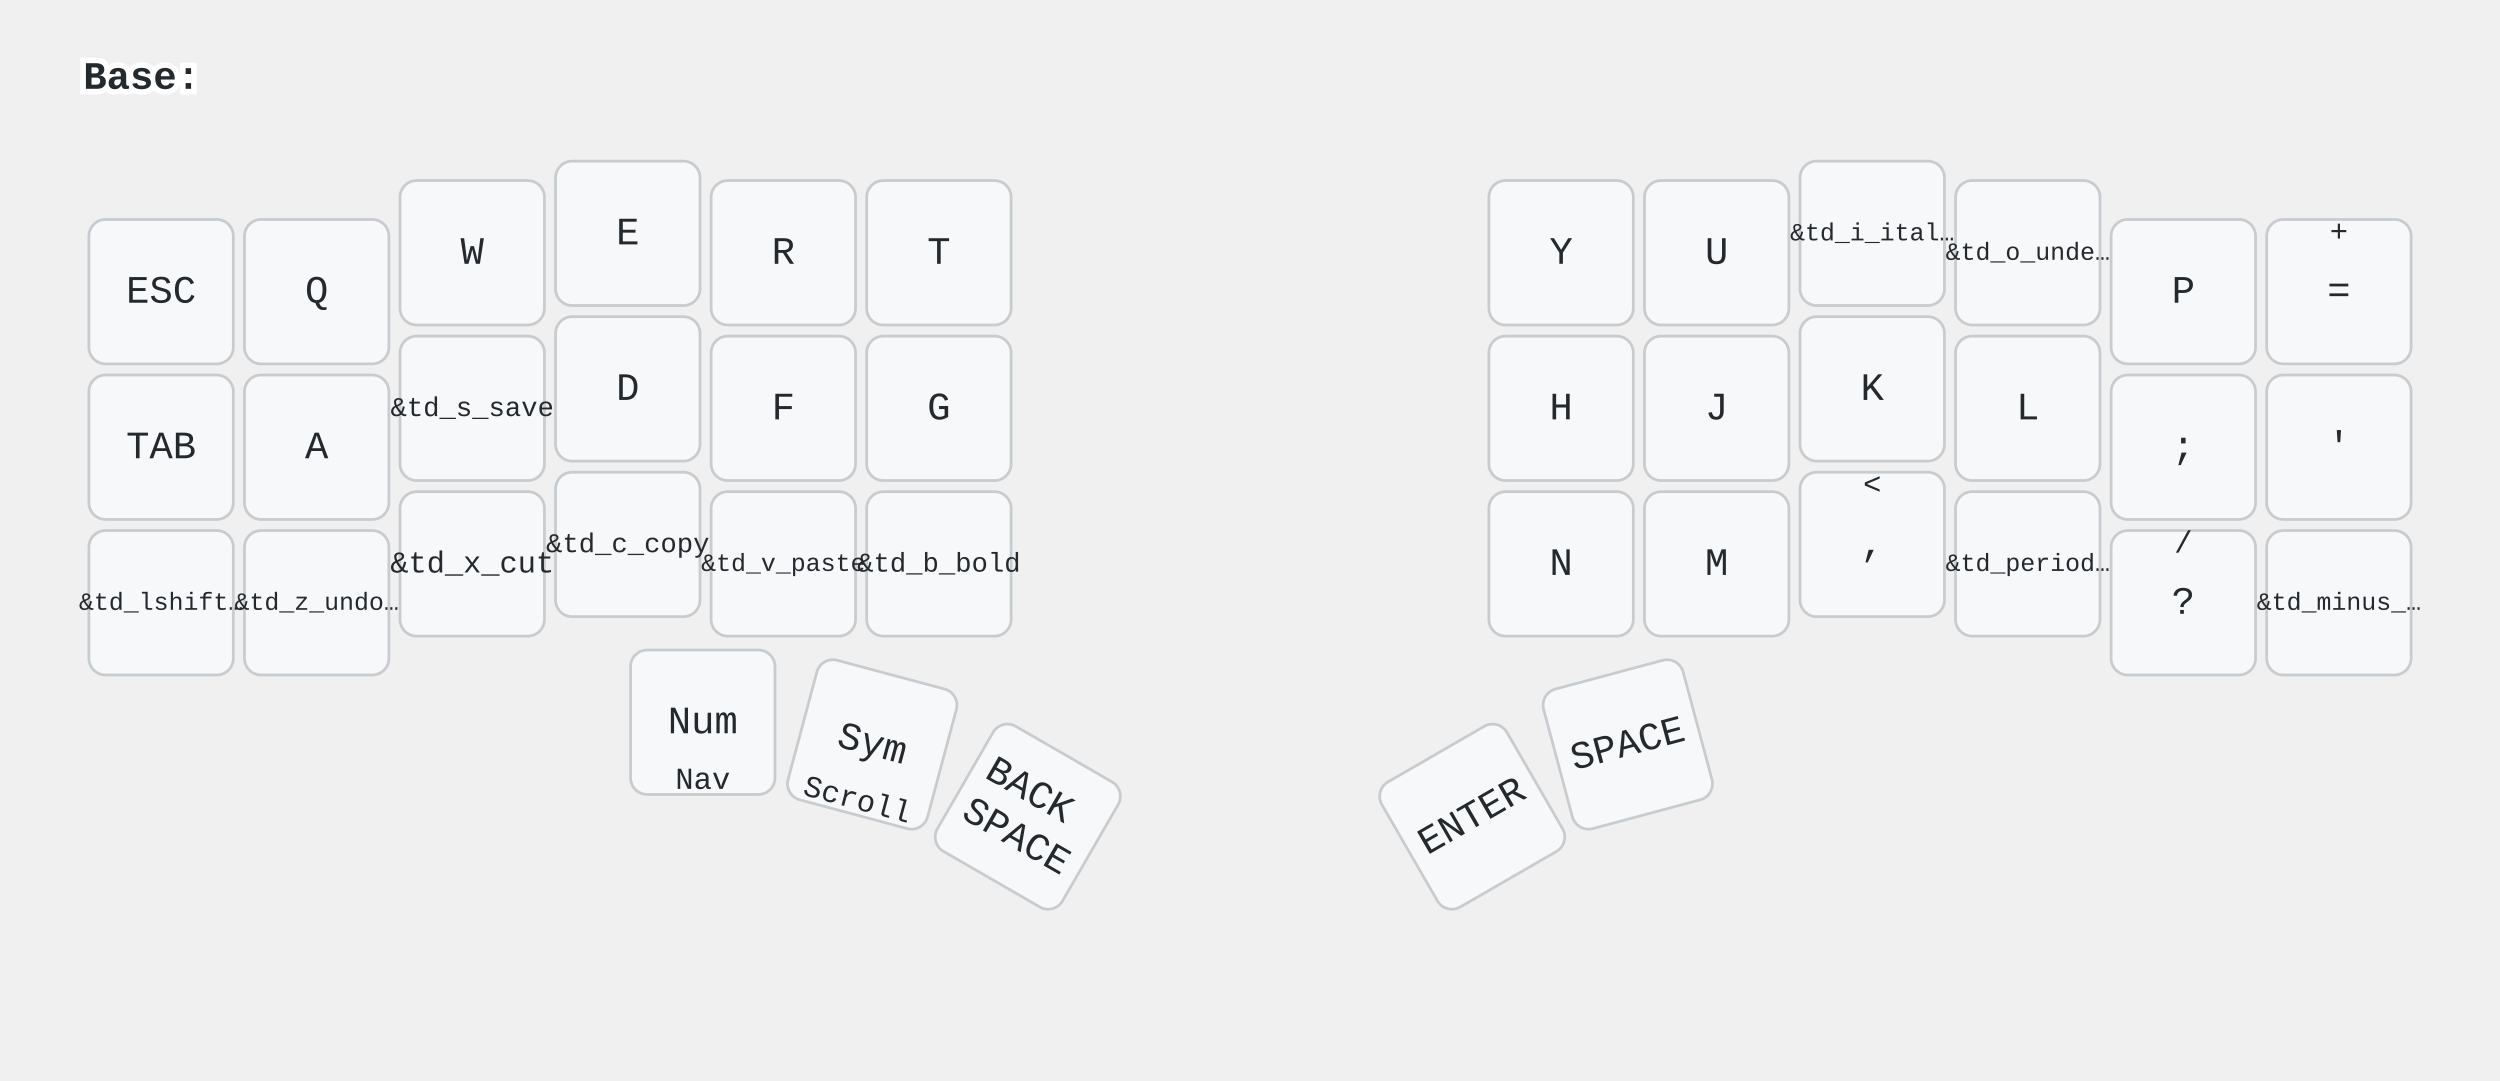
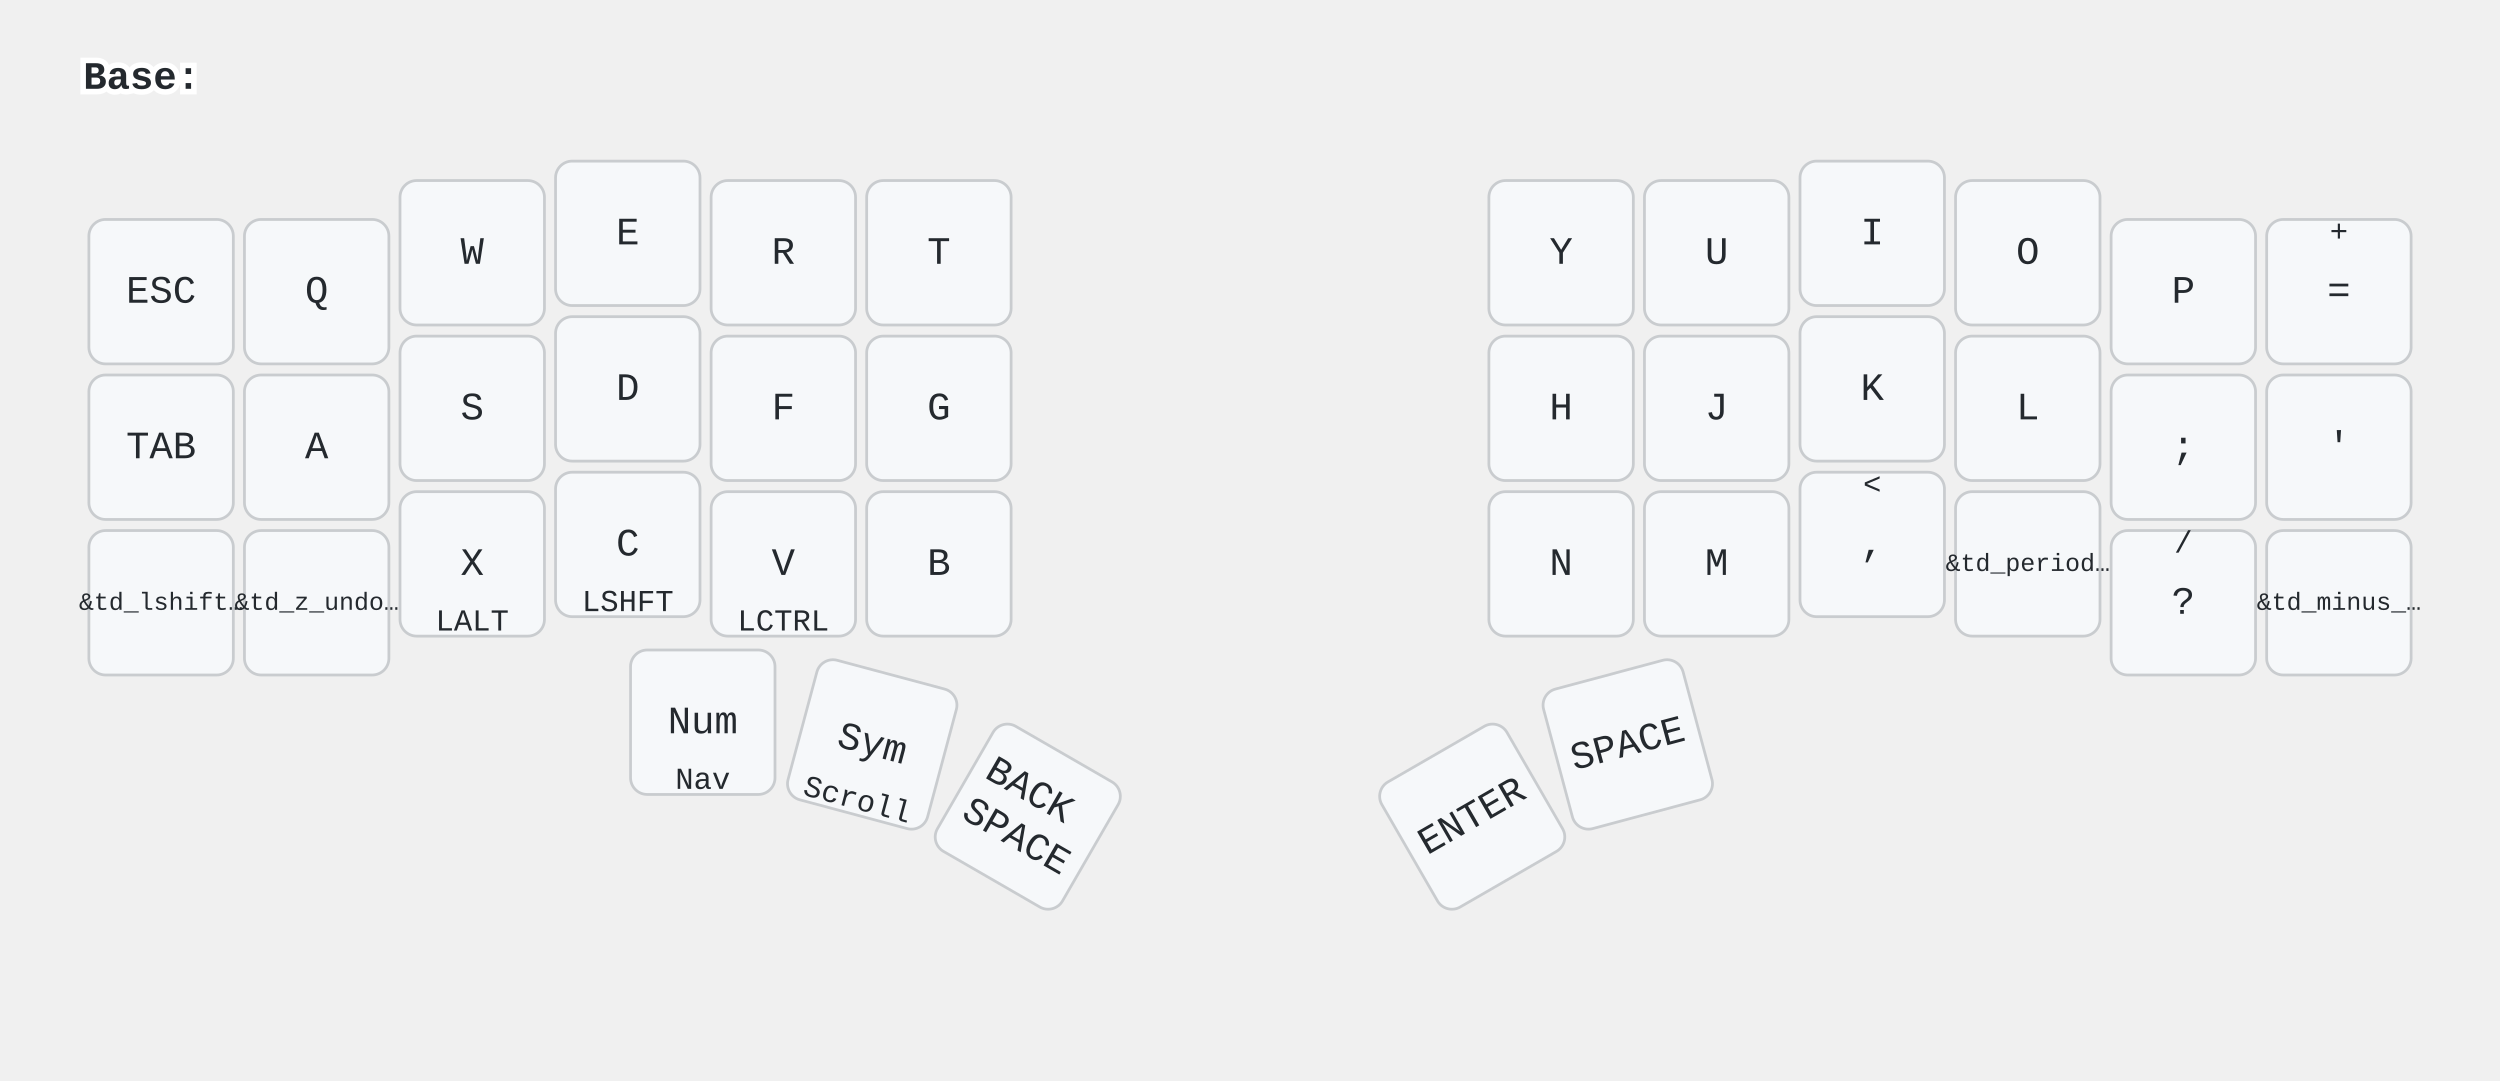
<svg xmlns="http://www.w3.org/2000/svg" width="900" height="389" viewBox="0 0 900 389" class="keymap">
  <style>/* inherit to force styles through use tags */
svg path {
    fill: inherit;
}

/* font and background color specifications */
svg.keymap {
    font-family: SFMono-Regular,Consolas,Liberation Mono,Menlo,monospace;
    font-size: 14px;
    font-kerning: normal;
    text-rendering: optimizeLegibility;
    fill: #24292e;
}

/* default key styling */
rect.key {
    fill: #f6f8fa;
}

rect.key, rect.combo {
    stroke: #c9cccf;
    stroke-width: 1;
}

/* default key side styling, only used is draw_key_sides is set */
rect.side {
    filter: brightness(90%);
}

/* color accent for combo boxes */
rect.combo, rect.combo-separate {
    fill: #cdf;
}

/* color accent for held keys */
rect.held, rect.combo.held {
    fill: #fdd;
}

/* color accent for ghost (optional) keys */
rect.ghost, rect.combo.ghost {
    stroke-dasharray: 4, 4;
    stroke-width: 2;
}

text {
    text-anchor: middle;
    dominant-baseline: middle;
}

/* styling for layer labels */
text.label {
    font-weight: bold;
    text-anchor: start;
    stroke: white;
    stroke-width: 4;
    paint-order: stroke;
}

/* styling for optional footer */
text.footer {
    text-anchor: end;
    dominant-baseline: auto;
    stroke: white;
    stroke-width: 4;
    paint-order: stroke;
}

/* styling for combo tap, and key non-tap label text */
text.combo, text.hold, text.shifted, text.left, text.right {
    font-size: 11px;
}

text.hold {
    text-anchor: middle;
    dominant-baseline: auto;
}

text.shifted {
    text-anchor: middle;
    dominant-baseline: hanging;
}

text.left {
    text-anchor: start;
}

text.right {
    text-anchor: end;
}

text.layer-activator {
    text-decoration: underline;
}

/* styling for hold/shifted label text in combo box */
text.combo.hold, text.combo.shifted, text.combo.left, text.combo.right {
    font-size: 8px;
}

/* lighter symbol for transparent keys */
text.trans {
    fill: #7b7e81;
}

/* styling for combo dendrons */
path.combo {
    stroke-width: 1;
    stroke: gray;
    fill: none;
}

/* Start Tabler Icons Cleanup */
/* cannot use height/width with glyphs */
.icon-tabler &gt; path {
    fill: inherit;
    stroke: inherit;
    stroke-width: 2;
}
/* hide tabler's default box */
.icon-tabler &gt; path[stroke="none"][fill="none"] {
    visibility: hidden;
}
/* End Tabler Icons Cleanup */

@media (prefers-color-scheme: dark) {
svg.keymap { fill: #d1d6db; }
rect.key { fill: #3f4750; }
rect.key, rect.combo { stroke: #60666c; }
rect.combo, rect.combo-separate { fill: #1f3d7a; }
rect.held, rect.combo.held { fill: #854747; }
text.label, text.footer { stroke: black; }
text.trans { fill: #7e8184; }
path.combo { stroke: #7f7f7f; }

}</style>
  <g transform="translate(30, 0)" class="layer-Base">
    <text x="0" y="28" class="label" id="Base">Base:</text>
    <g transform="translate(0, 56)">
      <g transform="translate(28, 49)" class="key keypos-0">
        <rect rx="6" ry="6" x="-26" y="-26" width="52" height="52" class="key" />
        <text x="0" y="0" class="key tap">ESC</text>
      </g>
      <g transform="translate(84, 49)" class="key keypos-1">
        <rect rx="6" ry="6" x="-26" y="-26" width="52" height="52" class="key" />
        <text x="0" y="0" class="key tap">Q</text>
      </g>
      <g transform="translate(140, 35)" class="key keypos-2">
        <rect rx="6" ry="6" x="-26" y="-26" width="52" height="52" class="key" />
        <text x="0" y="0" class="key tap">W</text>
      </g>
      <g transform="translate(196, 28)" class="key keypos-3">
        <rect rx="6" ry="6" x="-26" y="-26" width="52" height="52" class="key" />
        <text x="0" y="0" class="key tap">E</text>
      </g>
      <g transform="translate(252, 35)" class="key keypos-4">
        <rect rx="6" ry="6" x="-26" y="-26" width="52" height="52" class="key" />
        <text x="0" y="0" class="key tap">R</text>
      </g>
      <g transform="translate(308, 35)" class="key keypos-5">
        <rect rx="6" ry="6" x="-26" y="-26" width="52" height="52" class="key" />
        <text x="0" y="0" class="key tap">T</text>
      </g>
      <g transform="translate(532, 35)" class="key keypos-6">
        <rect rx="6" ry="6" x="-26" y="-26" width="52" height="52" class="key" />
        <text x="0" y="0" class="key tap">Y</text>
      </g>
      <g transform="translate(588, 35)" class="key keypos-7">
        <rect rx="6" ry="6" x="-26" y="-26" width="52" height="52" class="key" />
        <text x="0" y="0" class="key tap">U</text>
      </g>
      <g transform="translate(644, 28)" class="key keypos-8">
        <rect rx="6" ry="6" x="-26" y="-26" width="52" height="52" class="key" />
-         <text x="0" y="0" class="key tap">
-           <tspan style="font-size: 64%">&amp;td_i_ital…</tspan>
-         </text>
+         <text x="0" y="0" class="key tap">I</text>
      </g>
      <g transform="translate(700, 35)" class="key keypos-9">
        <rect rx="6" ry="6" x="-26" y="-26" width="52" height="52" class="key" />
-         <text x="0" y="0" class="key tap">
-           <tspan style="font-size: 64%">&amp;td_o_unde…</tspan>
-         </text>
+         <text x="0" y="0" class="key tap">O</text>
      </g>
      <g transform="translate(756, 49)" class="key keypos-10">
        <rect rx="6" ry="6" x="-26" y="-26" width="52" height="52" class="key" />
        <text x="0" y="0" class="key tap">P</text>
      </g>
      <g transform="translate(812, 49)" class="key keypos-11">
        <rect rx="6" ry="6" x="-26" y="-26" width="52" height="52" class="key" />
        <text x="0" y="0" class="key tap">=</text>
        <text x="0" y="-24" class="key shifted">+</text>
      </g>
      <g transform="translate(28, 105)" class="key keypos-12">
        <rect rx="6" ry="6" x="-26" y="-26" width="52" height="52" class="key" />
        <text x="0" y="0" class="key tap">TAB</text>
      </g>
      <g transform="translate(84, 105)" class="key keypos-13">
        <rect rx="6" ry="6" x="-26" y="-26" width="52" height="52" class="key" />
        <text x="0" y="0" class="key tap">A</text>
      </g>
      <g transform="translate(140, 91)" class="key keypos-14">
        <rect rx="6" ry="6" x="-26" y="-26" width="52" height="52" class="key" />
-         <text x="0" y="0" class="key tap">
-           <tspan style="font-size: 70%">&amp;td_s_save</tspan>
-         </text>
+         <text x="0" y="0" class="key tap">S</text>
      </g>
      <g transform="translate(196, 84)" class="key keypos-15">
        <rect rx="6" ry="6" x="-26" y="-26" width="52" height="52" class="key" />
        <text x="0" y="0" class="key tap">D</text>
      </g>
      <g transform="translate(252, 91)" class="key keypos-16">
        <rect rx="6" ry="6" x="-26" y="-26" width="52" height="52" class="key" />
        <text x="0" y="0" class="key tap">F</text>
      </g>
      <g transform="translate(308, 91)" class="key keypos-17">
        <rect rx="6" ry="6" x="-26" y="-26" width="52" height="52" class="key" />
        <text x="0" y="0" class="key tap">G</text>
      </g>
      <g transform="translate(532, 91)" class="key keypos-18">
        <rect rx="6" ry="6" x="-26" y="-26" width="52" height="52" class="key" />
        <text x="0" y="0" class="key tap">H</text>
      </g>
      <g transform="translate(588, 91)" class="key keypos-19">
        <rect rx="6" ry="6" x="-26" y="-26" width="52" height="52" class="key" />
        <text x="0" y="0" class="key tap">J</text>
      </g>
      <g transform="translate(644, 84)" class="key keypos-20">
        <rect rx="6" ry="6" x="-26" y="-26" width="52" height="52" class="key" />
        <text x="0" y="0" class="key tap">K</text>
      </g>
      <g transform="translate(700, 91)" class="key keypos-21">
        <rect rx="6" ry="6" x="-26" y="-26" width="52" height="52" class="key" />
        <text x="0" y="0" class="key tap">L</text>
      </g>
      <g transform="translate(756, 105)" class="key keypos-22">
        <rect rx="6" ry="6" x="-26" y="-26" width="52" height="52" class="key" />
        <text x="0" y="0" class="key tap">;</text>
      </g>
      <g transform="translate(812, 105)" class="key keypos-23">
        <rect rx="6" ry="6" x="-26" y="-26" width="52" height="52" class="key" />
        <text x="0" y="0" class="key tap">'</text>
      </g>
      <g transform="translate(28, 161)" class="key keypos-24">
        <rect rx="6" ry="6" x="-26" y="-26" width="52" height="52" class="key" />
        <text x="0" y="0" class="key tap">
          <tspan style="font-size: 64%">&amp;td_lshift…</tspan>
        </text>
      </g>
      <g transform="translate(84, 161)" class="key keypos-25">
        <rect rx="6" ry="6" x="-26" y="-26" width="52" height="52" class="key" />
        <text x="0" y="0" class="key tap">
          <tspan style="font-size: 64%">&amp;td_z_undo…</tspan>
        </text>
      </g>
      <g transform="translate(140, 147)" class="key keypos-26">
        <rect rx="6" ry="6" x="-26" y="-26" width="52" height="52" class="key" />
-         <text x="0" y="0" class="key tap">
-           <tspan style="font-size: 78%">&amp;td_x_cut</tspan>
-         </text>
+         <text x="0" y="0" class="key tap">X</text>
+         <text x="0" y="24" class="key hold">LALT</text>
      </g>
      <g transform="translate(196, 140)" class="key keypos-27">
        <rect rx="6" ry="6" x="-26" y="-26" width="52" height="52" class="key" />
-         <text x="0" y="0" class="key tap">
-           <tspan style="font-size: 70%">&amp;td_c_copy</tspan>
-         </text>
+         <text x="0" y="0" class="key tap">C</text>
+         <text x="0" y="24" class="key hold">LSHFT</text>
      </g>
      <g transform="translate(252, 147)" class="key keypos-28">
        <rect rx="6" ry="6" x="-26" y="-26" width="52" height="52" class="key" />
-         <text x="0" y="0" class="key tap">
-           <tspan style="font-size: 64%">&amp;td_v_paste</tspan>
-         </text>
+         <text x="0" y="0" class="key tap">V</text>
+         <text x="0" y="24" class="key hold">LCTRL</text>
      </g>
      <g transform="translate(308, 147)" class="key keypos-29">
        <rect rx="6" ry="6" x="-26" y="-26" width="52" height="52" class="key" />
-         <text x="0" y="0" class="key tap">
-           <tspan style="font-size: 70%">&amp;td_b_bold</tspan>
-         </text>
+         <text x="0" y="0" class="key tap">B</text>
      </g>
      <g transform="translate(532, 147)" class="key keypos-30">
        <rect rx="6" ry="6" x="-26" y="-26" width="52" height="52" class="key" />
        <text x="0" y="0" class="key tap">N</text>
      </g>
      <g transform="translate(588, 147)" class="key keypos-31">
        <rect rx="6" ry="6" x="-26" y="-26" width="52" height="52" class="key" />
        <text x="0" y="0" class="key tap">M</text>
      </g>
      <g transform="translate(644, 140)" class="key keypos-32">
        <rect rx="6" ry="6" x="-26" y="-26" width="52" height="52" class="key" />
        <text x="0" y="0" class="key tap">,</text>
        <text x="0" y="-24" class="key shifted">&lt;</text>
      </g>
      <g transform="translate(700, 147)" class="key keypos-33">
        <rect rx="6" ry="6" x="-26" y="-26" width="52" height="52" class="key" />
        <text x="0" y="0" class="key tap">
          <tspan style="font-size: 64%">&amp;td_period…</tspan>
        </text>
      </g>
      <g transform="translate(756, 161)" class="key keypos-34">
        <rect rx="6" ry="6" x="-26" y="-26" width="52" height="52" class="key" />
        <text x="0" y="0" class="key tap">?</text>
        <text x="0" y="-24" class="key shifted">/</text>
      </g>
      <g transform="translate(812, 161)" class="key keypos-35">
        <rect rx="6" ry="6" x="-26" y="-26" width="52" height="52" class="key" />
        <text x="0" y="0" class="key tap">
          <tspan style="font-size: 64%">&amp;td_minus_…</tspan>
        </text>
      </g>
      <g transform="translate(223, 204)" class="key keypos-36">
        <rect rx="6" ry="6" x="-26" y="-26" width="52" height="52" class="key" />
        <text x="0" y="0" class="key tap">Num</text>
        <text x="0" y="24" class="key hold">Nav</text>
      </g>
      <g transform="translate(284, 212) rotate(15.0)" class="key keypos-37">
        <rect rx="6" ry="6" x="-26" y="-26" width="52" height="52" class="key" />
        <text x="0" y="0" class="key tap">Sym</text>
        <text x="0" y="24" class="key hold">Scroll</text>
      </g>
      <g transform="translate(340, 238) rotate(30.0)" class="key keypos-38">
        <rect rx="6" ry="6" x="-26" y="-26" width="52" height="52" class="key" />
        <text x="0" y="0" class="key tap">
          <tspan x="0" dy="-0.6em">BACK</tspan>
          <tspan x="0" dy="1.2em">SPACE</tspan>
        </text>
      </g>
      <g transform="translate(500, 238) rotate(-30.0)" class="key keypos-39">
        <rect rx="6" ry="6" x="-26" y="-26" width="52" height="52" class="key" />
        <text x="0" y="0" class="key tap">ENTER</text>
      </g>
      <g transform="translate(556, 212) rotate(-15.0)" class="key keypos-40">
        <rect rx="6" ry="6" x="-26" y="-26" width="52" height="52" class="key" />
        <text x="0" y="0" class="key tap">SPACE</text>
      </g>
    </g>
  </g>
</svg>
